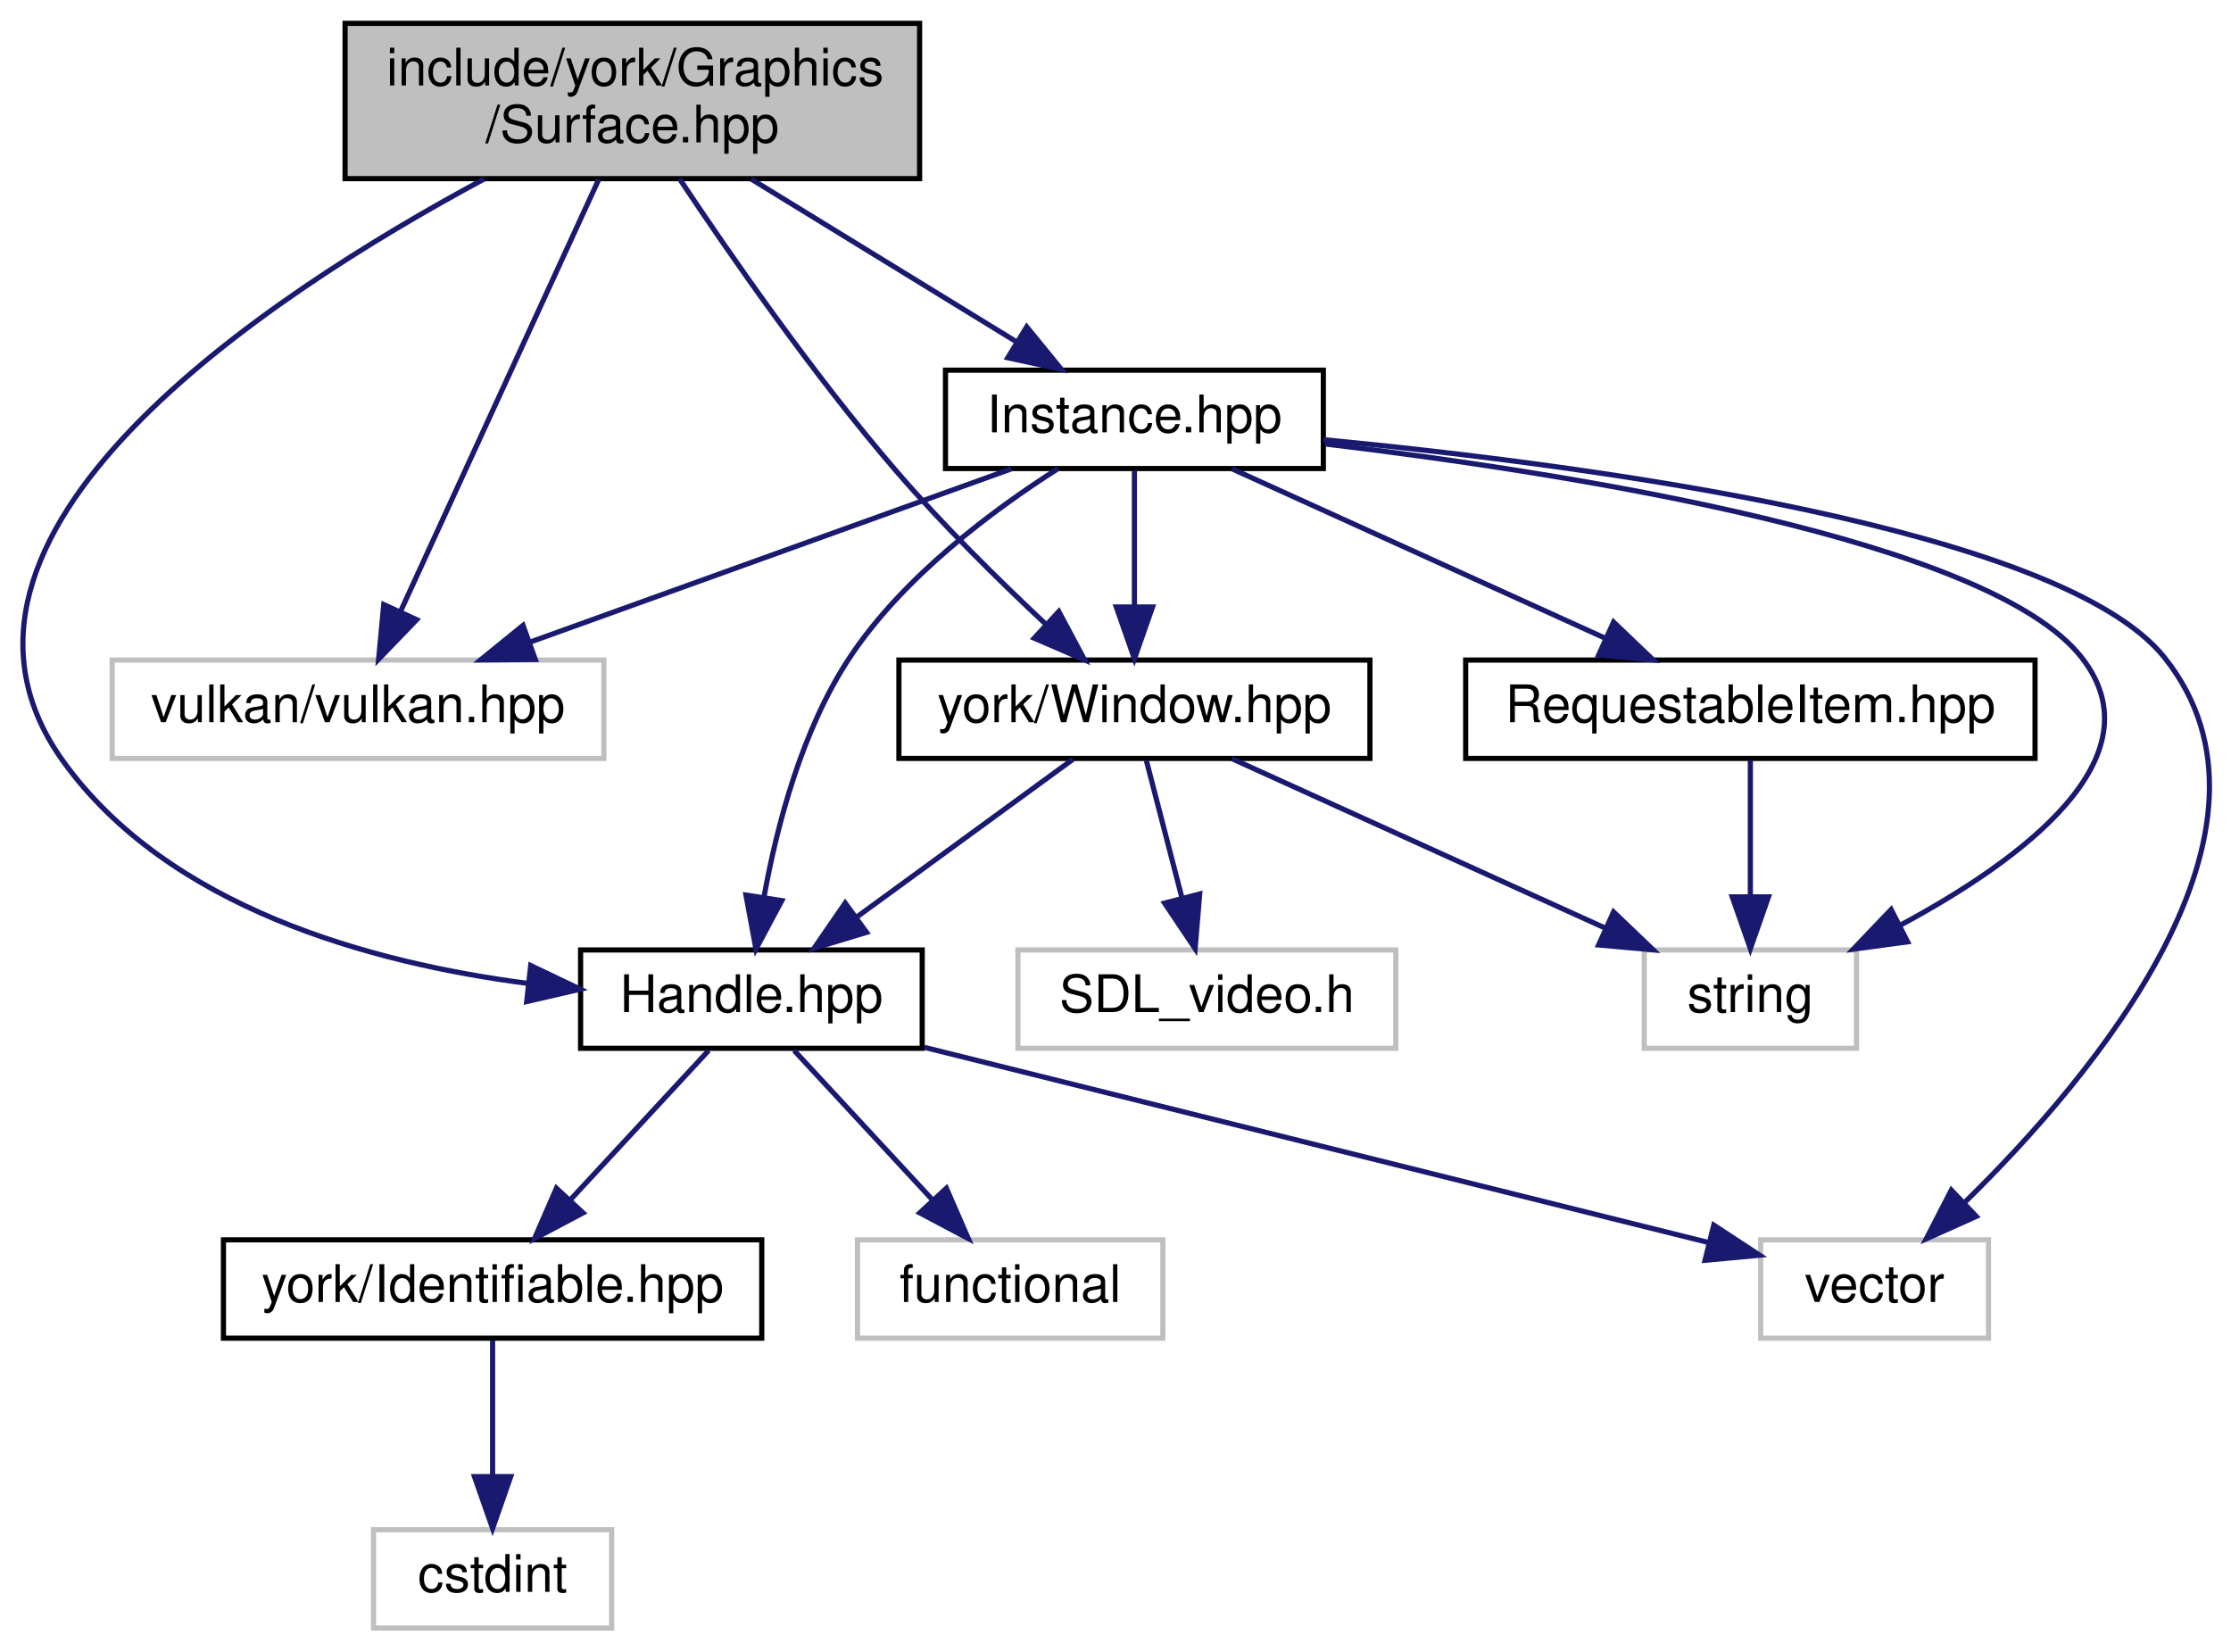
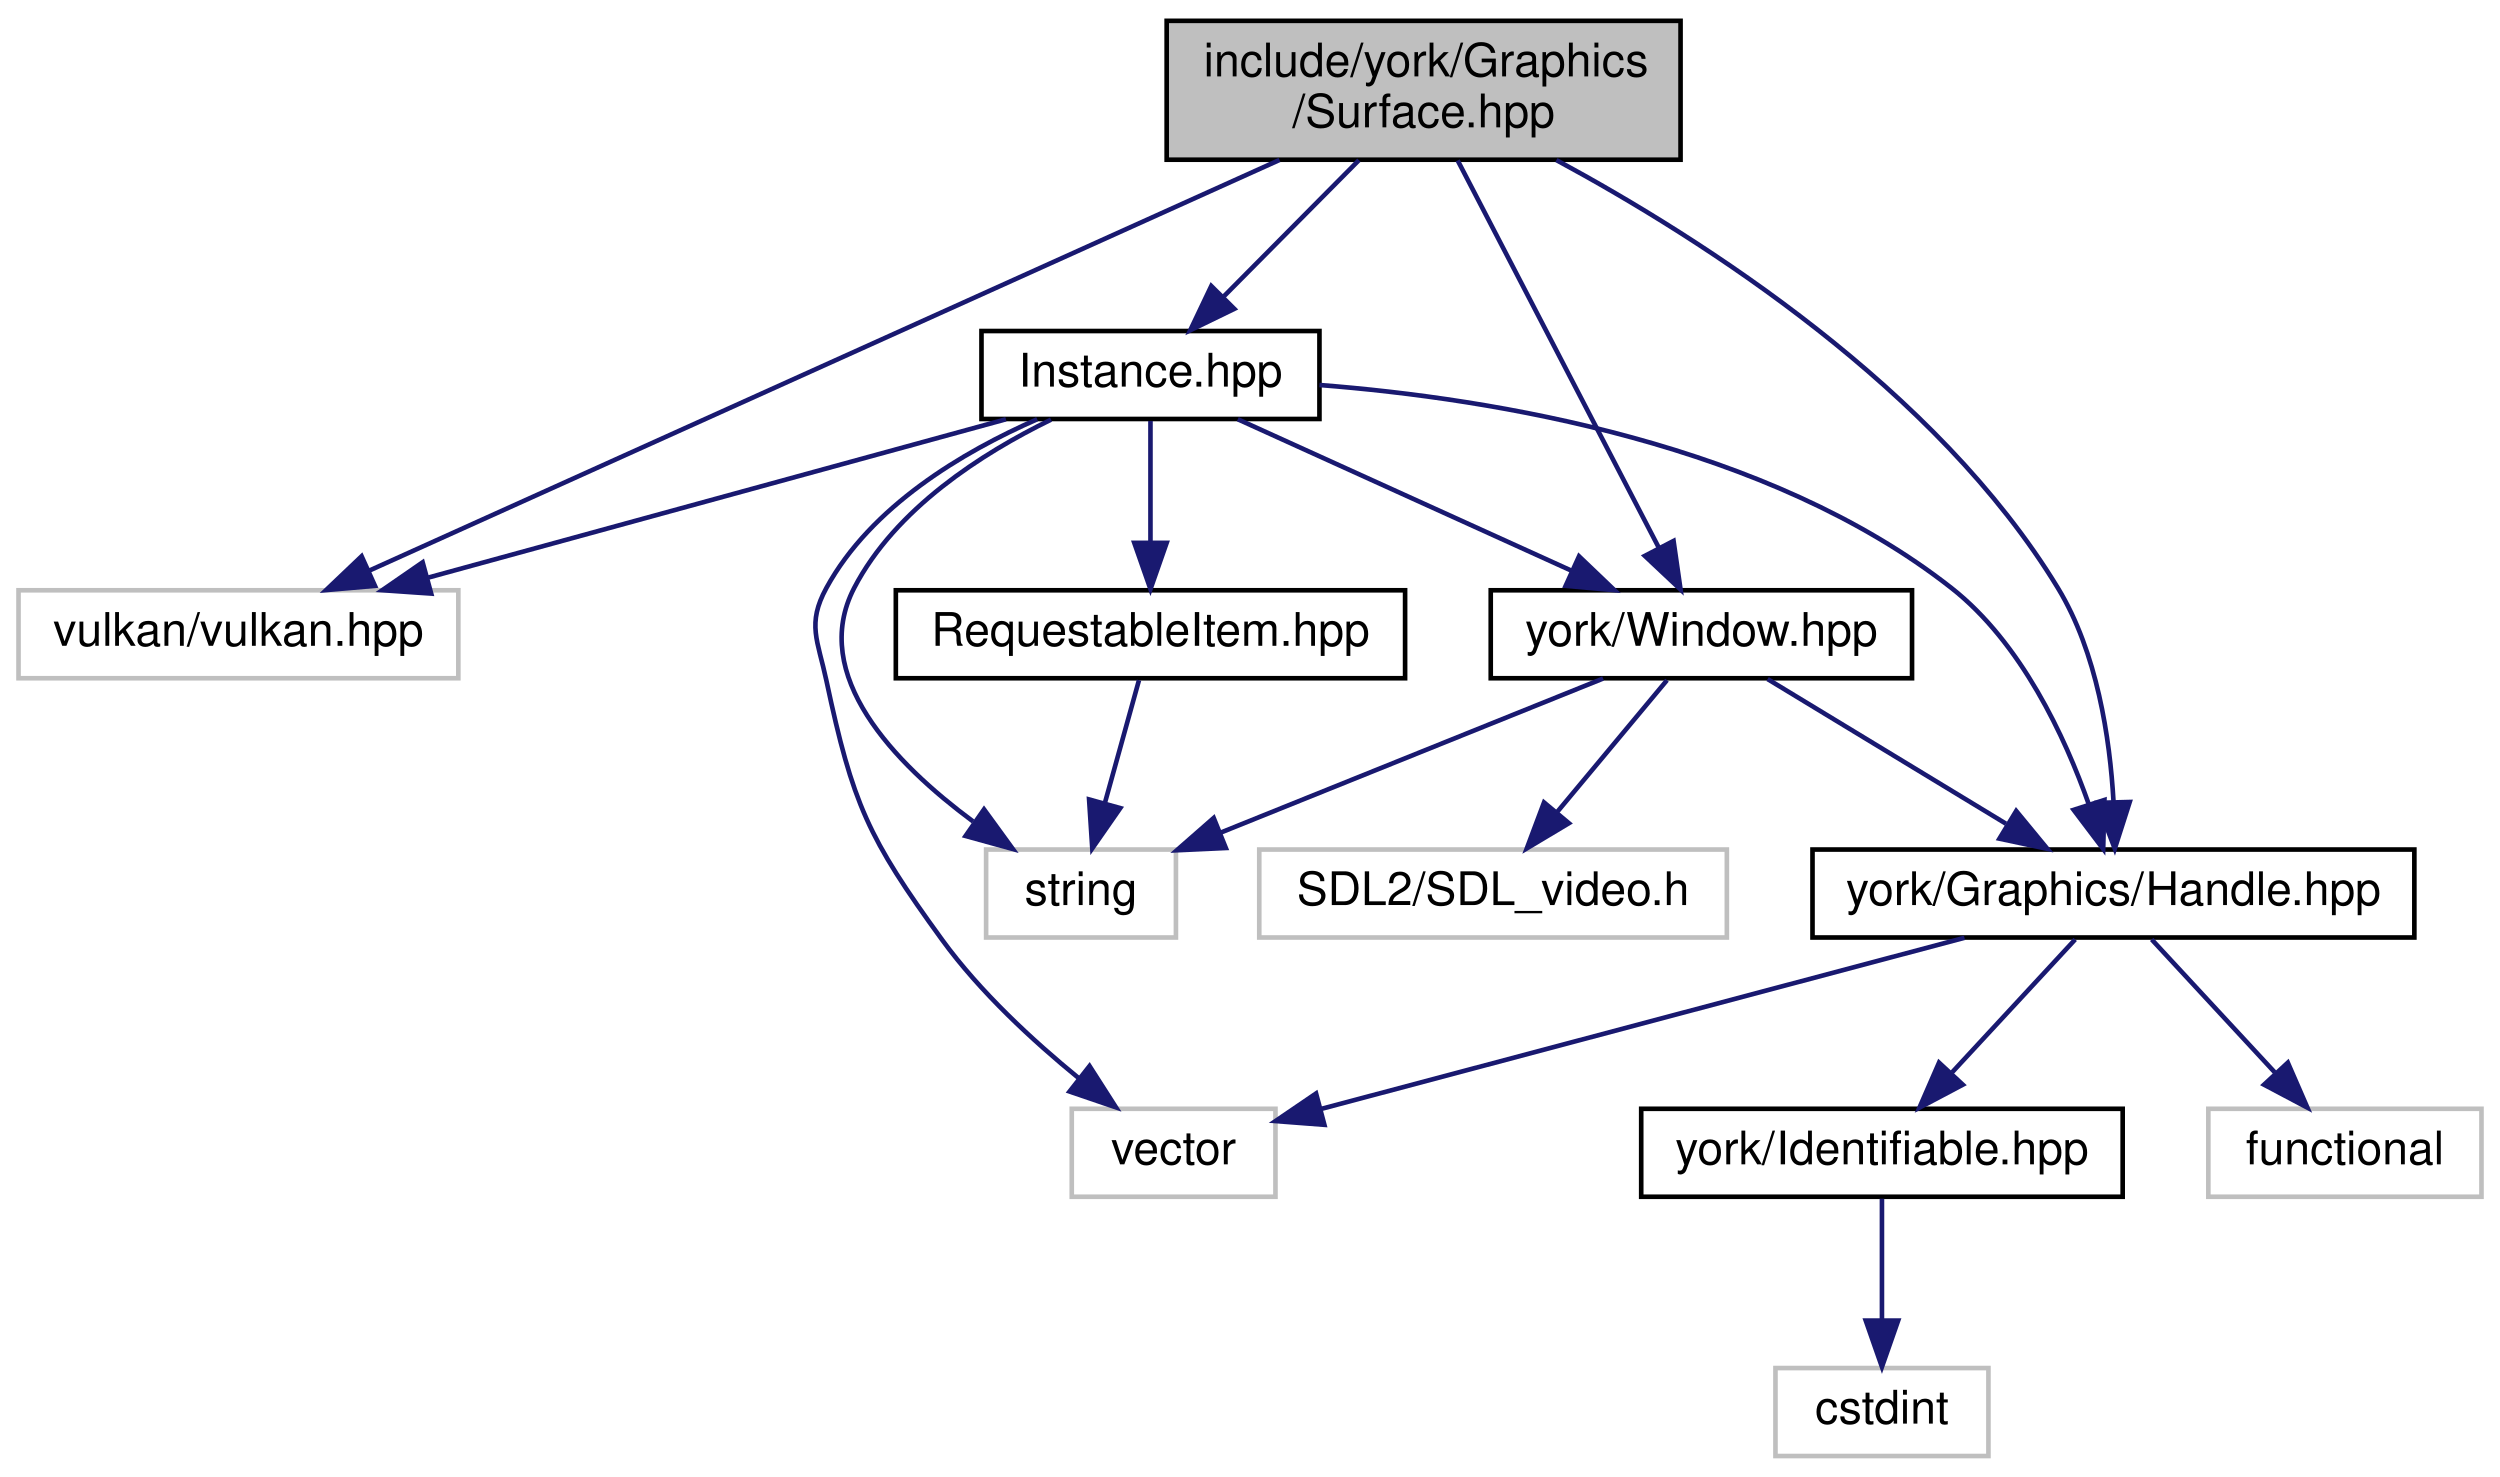
- <svg xmlns="http://www.w3.org/2000/svg" xmlns:xlink="http://www.w3.org/1999/xlink" width="431pt" height="319pt" viewBox="0.00 0.00 431.03 319.00">
+ <svg xmlns="http://www.w3.org/2000/svg" xmlns:xlink="http://www.w3.org/1999/xlink" width="540pt" height="319pt" viewBox="0.00 0.00 540.00 319.00">
  <g id="graph0" class="graph" transform="scale(1 1) rotate(0) translate(4 315)">
    <g id="node1" class="node">
      <g id="a_node1">
        <a xlink:title=" ">
-           <polygon fill="#bfbfbf" stroke="black" points="62.67,-280.5 62.67,-310.5 173.67,-310.5 173.67,-280.5 62.67,-280.5" />
-           <text text-anchor="start" x="70.67" y="-298.5" font-family="Helvetica,sans-Serif" font-size="10.00">include/york/Graphics</text>
-           <text text-anchor="middle" x="118.17" y="-287.5" font-family="Helvetica,sans-Serif" font-size="10.00">/Surface.hpp</text>
+           <polygon fill="#bfbfbf" stroke="black" points="248,-280.5 248,-310.5 359,-310.5 359,-280.5 248,-280.5" />
+           <text text-anchor="start" x="256" y="-298.5" font-family="Helvetica,sans-Serif" font-size="10.00">include/york/Graphics</text>
+           <text text-anchor="middle" x="303.5" y="-287.5" font-family="Helvetica,sans-Serif" font-size="10.00">/Surface.hpp</text>
        </a>
      </g>
    </g>
    <g id="node2" class="node">
      <g id="a_node2">
        <a xlink:title=" ">
-           <polygon fill="none" stroke="#bfbfbf" points="17.67,-168.5 17.67,-187.5 112.67,-187.5 112.67,-168.5 17.67,-168.5" />
-           <text text-anchor="middle" x="65.17" y="-175.5" font-family="Helvetica,sans-Serif" font-size="10.00">vulkan/vulkan.hpp</text>
+           <polygon fill="none" stroke="#bfbfbf" points="0,-168.5 0,-187.5 95,-187.5 95,-168.5 0,-168.5" />
+           <text text-anchor="middle" x="47.5" y="-175.5" font-family="Helvetica,sans-Serif" font-size="10.00">vulkan/vulkan.hpp</text>
        </a>
      </g>
    </g>
    <g id="edge1" class="edge">
-       <path fill="none" stroke="midnightblue" d="M111.67,-280.34C102.03,-259.34 83.96,-219.96 73.41,-196.96" />
-       <polygon fill="midnightblue" stroke="midnightblue" points="76.5,-195.3 69.15,-187.67 70.14,-198.22 76.5,-195.3" />
+       <path fill="none" stroke="midnightblue" d="M272.37,-280.45C222.13,-257.79 123.94,-213.49 75.67,-191.71" />
+       <polygon fill="midnightblue" stroke="midnightblue" points="76.99,-188.46 66.43,-187.54 74.11,-194.85 76.99,-188.46" />
    </g>
    <g id="node3" class="node">
      <g id="a_node3">
-         <a xlink:href="_handle_8hpp.html" target="_top" xlink:title="Contains the declarations for the Handle classes which form the basis of our Vulkan implementation.">
-           <polygon fill="none" stroke="black" points="108.17,-112.5 108.17,-131.5 174.17,-131.5 174.17,-112.5 108.17,-112.5" />
-           <text text-anchor="middle" x="141.17" y="-119.5" font-family="Helvetica,sans-Serif" font-size="10.00">Handle.hpp</text>
+         <a xlink:href="_window_8hpp.html" target="_top" xlink:title=" ">
+           <polygon fill="none" stroke="black" points="318,-168.5 318,-187.5 409,-187.5 409,-168.5 318,-168.5" />
+           <text text-anchor="middle" x="363.5" y="-175.5" font-family="Helvetica,sans-Serif" font-size="10.00">york/Window.hpp</text>
        </a>
      </g>
    </g>
    <g id="edge2" class="edge">
-       <path fill="none" stroke="midnightblue" d="M89.55,-280.44C47.44,-257.83 -23.04,-211.51 8.17,-168 28.47,-139.71 67.53,-128.98 98.09,-125.02" />
-       <polygon fill="midnightblue" stroke="midnightblue" points="98.53,-128.49 108.09,-123.92 97.76,-121.53 98.53,-128.49" />
+       <path fill="none" stroke="midnightblue" d="M310.86,-280.34C321.82,-259.24 342.41,-219.6 354.33,-196.65" />
+       <polygon fill="midnightblue" stroke="midnightblue" points="357.49,-198.16 359,-187.67 351.28,-194.93 357.49,-198.16" />
+     </g>
+     <g id="node6" class="node">
+       <g id="a_node6">
+         <a xlink:href="_handle_8hpp.html" target="_top" xlink:title="Contains the declarations for the Handle classes which form the basis of our Vulkan implementation.">
+           <polygon fill="none" stroke="black" points="387.5,-112.5 387.5,-131.5 517.5,-131.5 517.5,-112.5 387.5,-112.5" />
+           <text text-anchor="middle" x="452.5" y="-119.5" font-family="Helvetica,sans-Serif" font-size="10.00">york/Graphics/Handle.hpp</text>
+         </a>
+       </g>
+     </g>
+     <g id="edge10" class="edge">
+       <path fill="none" stroke="midnightblue" d="M332.18,-280.42C364.03,-263.21 414.36,-230.99 440.5,-188 448.98,-174.06 451.74,-155.55 452.52,-141.85" />
+       <polygon fill="midnightblue" stroke="midnightblue" points="456.02,-141.77 452.79,-131.68 449.03,-141.58 456.02,-141.77" />
+     </g>
+     <g id="node11" class="node">
+       <g id="a_node11">
+         <a xlink:href="_instance_8hpp.html" target="_top" xlink:title=" ">
+           <polygon fill="none" stroke="black" points="208,-224.5 208,-243.5 281,-243.5 281,-224.5 208,-224.5" />
+           <text text-anchor="middle" x="244.5" y="-231.5" font-family="Helvetica,sans-Serif" font-size="10.00">Instance.hpp</text>
+         </a>
+       </g>
+     </g>
+     <g id="edge11" class="edge">
+       <path fill="none" stroke="midnightblue" d="M289.52,-280.4C280.77,-271.58 269.47,-260.18 260.38,-251.02" />
+       <polygon fill="midnightblue" stroke="midnightblue" points="262.61,-248.29 253.09,-243.66 257.64,-253.22 262.61,-248.29" />
+     </g>
+     <g id="node4" class="node">
+       <g id="a_node4">
+         <a xlink:title=" ">
+           <polygon fill="none" stroke="#bfbfbf" points="209,-112.5 209,-131.5 250,-131.5 250,-112.5 209,-112.5" />
+           <text text-anchor="middle" x="229.5" y="-119.5" font-family="Helvetica,sans-Serif" font-size="10.00">string</text>
+         </a>
+       </g>
+     </g>
+     <g id="edge3" class="edge">
+       <path fill="none" stroke="midnightblue" d="M342.27,-168.44C319.99,-159.46 284.77,-145.27 259.62,-135.14" />
+       <polygon fill="midnightblue" stroke="midnightblue" points="260.78,-131.83 250.19,-131.34 258.16,-138.32 260.78,-131.83" />
+     </g>
+     <g id="node5" class="node">
+       <g id="a_node5">
+         <a xlink:title=" ">
+           <polygon fill="none" stroke="#bfbfbf" points="268,-112.5 268,-131.5 369,-131.5 369,-112.5 268,-112.5" />
+           <text text-anchor="middle" x="318.5" y="-119.5" font-family="Helvetica,sans-Serif" font-size="10.00">SDL2/SDL_video.h</text>
+         </a>
+       </g>
+     </g>
+     <g id="edge4" class="edge">
+       <path fill="none" stroke="midnightblue" d="M356.07,-168.08C349.65,-160.38 340.19,-149.03 332.38,-139.65" />
+       <polygon fill="midnightblue" stroke="midnightblue" points="334.88,-137.19 325.79,-131.75 329.51,-141.67 334.88,-137.19" />
+     </g>
+     <g id="edge5" class="edge">
+       <path fill="none" stroke="midnightblue" d="M377.8,-168.32C391.68,-159.9 412.99,-146.97 429.3,-137.07" />
+       <polygon fill="midnightblue" stroke="midnightblue" points="431.5,-139.83 438.24,-131.65 427.87,-133.85 431.5,-139.83" />
+     </g>
+     <g id="node7" class="node">
+       <g id="a_node7">
+         <a xlink:title=" ">
+           <polygon fill="none" stroke="#bfbfbf" points="227.5,-56.5 227.5,-75.5 271.5,-75.5 271.5,-56.5 227.5,-56.5" />
+           <text text-anchor="middle" x="249.5" y="-63.5" font-family="Helvetica,sans-Serif" font-size="10.00">vector</text>
+         </a>
+       </g>
+     </g>
+     <g id="edge6" class="edge">
+       <path fill="none" stroke="midnightblue" d="M420.33,-112.44C382.32,-102.33 319.45,-85.61 281.51,-75.51" />
+       <polygon fill="midnightblue" stroke="midnightblue" points="282.07,-72.04 271.51,-72.85 280.27,-78.81 282.07,-72.04" />
    </g>
    <g id="node8" class="node">
      <g id="a_node8">
-         <a xlink:href="_instance_8hpp.html" target="_top" xlink:title=" ">
-           <polygon fill="none" stroke="black" points="178.67,-224.5 178.67,-243.5 251.67,-243.5 251.67,-224.5 178.67,-224.5" />
-           <text text-anchor="middle" x="215.17" y="-231.5" font-family="Helvetica,sans-Serif" font-size="10.00">Instance.hpp</text>
+         <a xlink:title=" ">
+           <polygon fill="none" stroke="#bfbfbf" points="473,-56.5 473,-75.5 532,-75.5 532,-56.5 473,-56.5" />
+           <text text-anchor="middle" x="502.5" y="-63.5" font-family="Helvetica,sans-Serif" font-size="10.00">functional</text>
        </a>
      </g>
    </g>
    <g id="edge7" class="edge">
-       <path fill="none" stroke="midnightblue" d="M141.16,-280.4C156.56,-270.95 176.76,-258.56 192.17,-249.11" />
-       <polygon fill="midnightblue" stroke="midnightblue" points="194.36,-251.87 201.06,-243.66 190.7,-245.9 194.36,-251.87" />
-     </g>
-     <g id="node11" class="node">
-       <g id="a_node11">
-         <a xlink:href="_window_8hpp.html" target="_top" xlink:title=" ">
-           <polygon fill="none" stroke="black" points="169.67,-168.5 169.67,-187.5 260.67,-187.5 260.67,-168.5 169.67,-168.5" />
-           <text text-anchor="middle" x="215.17" y="-175.5" font-family="Helvetica,sans-Serif" font-size="10.00">york/Window.hpp</text>
-         </a>
-       </g>
-     </g>
-     <g id="edge18" class="edge">
-       <path fill="none" stroke="midnightblue" d="M127.29,-280.46C137.01,-265.85 153.19,-242.54 169.17,-224 178.1,-213.63 189.02,-202.88 197.98,-194.49" />
-       <polygon fill="midnightblue" stroke="midnightblue" points="200.56,-196.88 205.54,-187.53 195.81,-191.73 200.56,-196.88" />
-     </g>
-     <g id="node4" class="node">
-       <g id="a_node4">
-         <a xlink:title=" ">
-           <polygon fill="none" stroke="#bfbfbf" points="336.17,-56.5 336.17,-75.5 380.17,-75.5 380.17,-56.5 336.17,-56.5" />
-           <text text-anchor="middle" x="358.17" y="-63.5" font-family="Helvetica,sans-Serif" font-size="10.00">vector</text>
-         </a>
-       </g>
-     </g>
-     <g id="edge3" class="edge">
-       <path fill="none" stroke="midnightblue" d="M174.6,-112.68C215.83,-102.42 285.43,-85.1 326.05,-74.99" />
-       <polygon fill="midnightblue" stroke="midnightblue" points="327.1,-78.34 335.96,-72.53 325.41,-71.55 327.1,-78.34" />
-     </g>
-     <g id="node5" class="node">
-       <g id="a_node5">
-         <a xlink:title=" ">
-           <polygon fill="none" stroke="#bfbfbf" points="161.67,-56.5 161.67,-75.5 220.67,-75.5 220.67,-56.5 161.67,-56.5" />
-           <text text-anchor="middle" x="191.17" y="-63.5" font-family="Helvetica,sans-Serif" font-size="10.00">functional</text>
-         </a>
-       </g>
-     </g>
-     <g id="edge4" class="edge">
-       <path fill="none" stroke="midnightblue" d="M149.43,-112.08C156.63,-104.3 167.28,-92.8 176.02,-83.37" />
-       <polygon fill="midnightblue" stroke="midnightblue" points="178.84,-85.47 183.07,-75.75 173.7,-80.71 178.84,-85.47" />
-     </g>
-     <g id="node6" class="node">
-       <g id="a_node6">
-         <a xlink:href="_identifiable_8hpp.html" target="_top" xlink:title=" ">
-           <polygon fill="none" stroke="black" points="39.17,-56.5 39.17,-75.5 143.17,-75.5 143.17,-56.5 39.17,-56.5" />
-           <text text-anchor="middle" x="91.17" y="-63.5" font-family="Helvetica,sans-Serif" font-size="10.00">york/Identifiable.hpp</text>
-         </a>
-       </g>
-     </g>
-     <g id="edge5" class="edge">
-       <path fill="none" stroke="midnightblue" d="M132.91,-112.08C125.71,-104.3 115.06,-92.8 106.32,-83.37" />
-       <polygon fill="midnightblue" stroke="midnightblue" points="108.64,-80.71 99.27,-75.75 103.5,-85.47 108.64,-80.71" />
-     </g>
-     <g id="node7" class="node">
-       <g id="a_node7">
-         <a xlink:title=" ">
-           <polygon fill="none" stroke="#bfbfbf" points="68.17,-0.5 68.17,-19.5 114.17,-19.5 114.17,-0.5 68.17,-0.5" />
-           <text text-anchor="middle" x="91.17" y="-7.5" font-family="Helvetica,sans-Serif" font-size="10.00">cstdint</text>
-         </a>
-       </g>
-     </g>
-     <g id="edge6" class="edge">
-       <path fill="none" stroke="midnightblue" d="M91.17,-56.08C91.17,-49.01 91.17,-38.86 91.17,-29.99" />
-       <polygon fill="midnightblue" stroke="midnightblue" points="94.67,-29.75 91.17,-19.75 87.67,-29.75 94.67,-29.75" />
-     </g>
-     <g id="edge10" class="edge">
-       <path fill="none" stroke="midnightblue" d="M191.4,-224.44C166.28,-215.4 126.46,-201.06 98.27,-190.92" />
-       <polygon fill="midnightblue" stroke="midnightblue" points="99.42,-187.61 88.83,-187.52 97.05,-194.2 99.42,-187.61" />
-     </g>
-     <g id="edge11" class="edge">
-       <path fill="none" stroke="midnightblue" d="M200.44,-224.5C187.97,-216.57 170.52,-203.64 160.17,-188 150.94,-174.06 146.1,-155.55 143.63,-141.85" />
-       <polygon fill="midnightblue" stroke="midnightblue" points="147.04,-141.03 142.05,-131.68 140.12,-142.1 147.04,-141.03" />
-     </g>
-     <g id="edge9" class="edge">
-       <path fill="none" stroke="midnightblue" d="M251.68,-230.08C303.47,-225.1 394.21,-212.97 414.17,-188 440.64,-154.88 400.56,-107.2 375.61,-82.76" />
-       <polygon fill="midnightblue" stroke="midnightblue" points="377.82,-80.03 368.15,-75.69 373,-85.11 377.82,-80.03" />
+       <path fill="none" stroke="midnightblue" d="M460.76,-112.08C467.96,-104.3 478.61,-92.8 487.35,-83.37" />
+       <polygon fill="midnightblue" stroke="midnightblue" points="490.17,-85.47 494.4,-75.75 485.03,-80.71 490.17,-85.47" />
    </g>
    <g id="node9" class="node">
      <g id="a_node9">
-         <a xlink:title=" ">
-           <polygon fill="none" stroke="#bfbfbf" points="313.67,-112.5 313.67,-131.5 354.67,-131.5 354.67,-112.5 313.67,-112.5" />
-           <text text-anchor="middle" x="334.17" y="-119.5" font-family="Helvetica,sans-Serif" font-size="10.00">string</text>
+         <a xlink:href="_identifiable_8hpp.html" target="_top" xlink:title=" ">
+           <polygon fill="none" stroke="black" points="350.5,-56.5 350.5,-75.5 454.5,-75.5 454.5,-56.5 350.5,-56.5" />
+           <text text-anchor="middle" x="402.5" y="-63.5" font-family="Helvetica,sans-Serif" font-size="10.00">york/Identifiable.hpp</text>
        </a>
      </g>
    </g>
    <g id="edge8" class="edge">
-       <path fill="none" stroke="midnightblue" d="M252,-229.25C300.12,-223.5 380.36,-210.72 398.17,-188 413.35,-168.63 386.53,-148.83 363.1,-136.26" />
-       <polygon fill="midnightblue" stroke="midnightblue" points="364.55,-133.07 354.05,-131.65 361.37,-139.31 364.55,-133.07" />
+       <path fill="none" stroke="midnightblue" d="M444.24,-112.08C437.04,-104.3 426.39,-92.8 417.65,-83.37" />
+       <polygon fill="midnightblue" stroke="midnightblue" points="419.97,-80.71 410.6,-75.75 414.83,-85.47 419.97,-80.71" />
    </g>
    <g id="node10" class="node">
      <g id="a_node10">
-         <a xlink:href="_requestable_item_8hpp.html" target="_top" xlink:title=" ">
-           <polygon fill="none" stroke="black" points="279.17,-168.5 279.17,-187.5 389.17,-187.5 389.17,-168.5 279.17,-168.5" />
-           <text text-anchor="middle" x="334.17" y="-175.5" font-family="Helvetica,sans-Serif" font-size="10.00">RequestableItem.hpp</text>
+         <a xlink:title=" ">
+           <polygon fill="none" stroke="#bfbfbf" points="379.5,-0.5 379.5,-19.5 425.5,-19.5 425.5,-0.5 379.5,-0.5" />
+           <text text-anchor="middle" x="402.5" y="-7.5" font-family="Helvetica,sans-Serif" font-size="10.00">cstdint</text>
        </a>
      </g>
    </g>
-     <g id="edge12" class="edge">
-       <path fill="none" stroke="midnightblue" d="M234.03,-224.44C253.44,-215.64 283.9,-201.81 306.13,-191.72" />
-       <polygon fill="midnightblue" stroke="midnightblue" points="307.74,-194.84 315.4,-187.52 304.85,-188.46 307.74,-194.84" />
+     <g id="edge9" class="edge">
+       <path fill="none" stroke="midnightblue" d="M402.5,-56.08C402.5,-49.01 402.5,-38.86 402.5,-29.99" />
+       <polygon fill="midnightblue" stroke="midnightblue" points="406,-29.75 402.5,-19.75 399,-29.75 406,-29.75" />
    </g>
    <g id="edge14" class="edge">
-       <path fill="none" stroke="midnightblue" d="M215.17,-224.08C215.17,-217.01 215.17,-206.86 215.17,-197.99" />
-       <polygon fill="midnightblue" stroke="midnightblue" points="218.67,-197.75 215.17,-187.75 211.67,-197.75 218.67,-197.75" />
+       <path fill="none" stroke="midnightblue" d="M213.28,-224.44C179.57,-215.2 125.7,-200.44 88.57,-190.26" />
+       <polygon fill="midnightblue" stroke="midnightblue" points="89.14,-186.78 78.57,-187.52 87.29,-193.54 89.14,-186.78" />
+     </g>
+     <g id="edge18" class="edge">
+       <path fill="none" stroke="midnightblue" d="M263.36,-224.44C282.77,-215.64 313.23,-201.81 335.46,-191.72" />
+       <polygon fill="midnightblue" stroke="midnightblue" points="337.07,-194.84 344.73,-187.52 334.18,-188.46 337.07,-194.84" />
+     </g>
+     <g id="edge12" class="edge">
+       <path fill="none" stroke="midnightblue" d="M223.02,-224.36C208.11,-217.09 189.39,-205.12 180.5,-188 170.74,-169.2 189.2,-150.14 206.19,-137.56" />
+       <polygon fill="midnightblue" stroke="midnightblue" points="208.55,-140.18 214.78,-131.61 204.56,-134.43 208.55,-140.18" />
+     </g>
+     <g id="edge15" class="edge">
+       <path fill="none" stroke="midnightblue" d="M281,-231.84C318.82,-228.88 377.84,-219.15 417.5,-188 432.59,-176.15 442,-155.94 447.21,-141.19" />
+       <polygon fill="midnightblue" stroke="midnightblue" points="450.56,-142.21 450.29,-131.62 443.9,-140.07 450.56,-142.21" />
    </g>
    <g id="edge13" class="edge">
-       <path fill="none" stroke="midnightblue" d="M334.17,-168.08C334.17,-161.01 334.17,-150.86 334.17,-141.99" />
-       <polygon fill="midnightblue" stroke="midnightblue" points="337.67,-141.75 334.17,-131.75 330.67,-141.75 337.67,-141.75" />
-     </g>
-     <g id="edge17" class="edge">
-       <path fill="none" stroke="midnightblue" d="M203.28,-168.32C192.02,-160.11 174.88,-147.6 161.46,-137.81" />
-       <polygon fill="midnightblue" stroke="midnightblue" points="163.42,-134.9 153.28,-131.83 159.29,-140.56 163.42,-134.9" />
-     </g>
-     <g id="edge15" class="edge">
-       <path fill="none" stroke="midnightblue" d="M234.03,-168.44C253.44,-159.64 283.9,-145.81 306.13,-135.72" />
-       <polygon fill="midnightblue" stroke="midnightblue" points="307.74,-138.84 315.4,-131.52 304.85,-132.46 307.74,-138.84" />
+       <path fill="none" stroke="midnightblue" d="M220.03,-224.44C203.93,-217.38 184.12,-205.63 174.5,-188 170.24,-180.2 172.65,-176.69 174.5,-168 180.18,-141.34 183.47,-134.04 199.5,-112 207.68,-100.75 219.08,-90.23 228.92,-82.19" />
+       <polygon fill="midnightblue" stroke="midnightblue" points="231.34,-84.74 237.05,-75.81 227.02,-79.23 231.34,-84.74" />
    </g>
    <g id="node12" class="node">
      <g id="a_node12">
-         <a xlink:title=" ">
-           <polygon fill="none" stroke="#bfbfbf" points="192.67,-112.5 192.67,-131.5 265.67,-131.5 265.67,-112.5 192.67,-112.5" />
-           <text text-anchor="middle" x="229.17" y="-119.5" font-family="Helvetica,sans-Serif" font-size="10.00">SDL_video.h</text>
+         <a xlink:href="_requestable_item_8hpp.html" target="_top" xlink:title=" ">
+           <polygon fill="none" stroke="black" points="189.5,-168.5 189.5,-187.5 299.5,-187.5 299.5,-168.5 189.5,-168.5" />
+           <text text-anchor="middle" x="244.5" y="-175.5" font-family="Helvetica,sans-Serif" font-size="10.00">RequestableItem.hpp</text>
        </a>
      </g>
    </g>
    <g id="edge16" class="edge">
-       <path fill="none" stroke="midnightblue" d="M217.48,-168.08C219.34,-160.93 222.01,-150.64 224.32,-141.69" />
-       <polygon fill="midnightblue" stroke="midnightblue" points="227.78,-142.31 226.9,-131.75 221,-140.55 227.78,-142.31" />
+       <path fill="none" stroke="midnightblue" d="M244.5,-224.08C244.5,-217.01 244.5,-206.86 244.5,-197.99" />
+       <polygon fill="midnightblue" stroke="midnightblue" points="248,-197.75 244.5,-187.75 241,-197.75 248,-197.75" />
+     </g>
+     <g id="edge17" class="edge">
+       <path fill="none" stroke="midnightblue" d="M242.02,-168.08C240.01,-160.85 237.11,-150.41 234.61,-141.4" />
+       <polygon fill="midnightblue" stroke="midnightblue" points="237.98,-140.45 231.93,-131.75 231.24,-142.32 237.98,-140.45" />
    </g>
  </g>
</svg>
